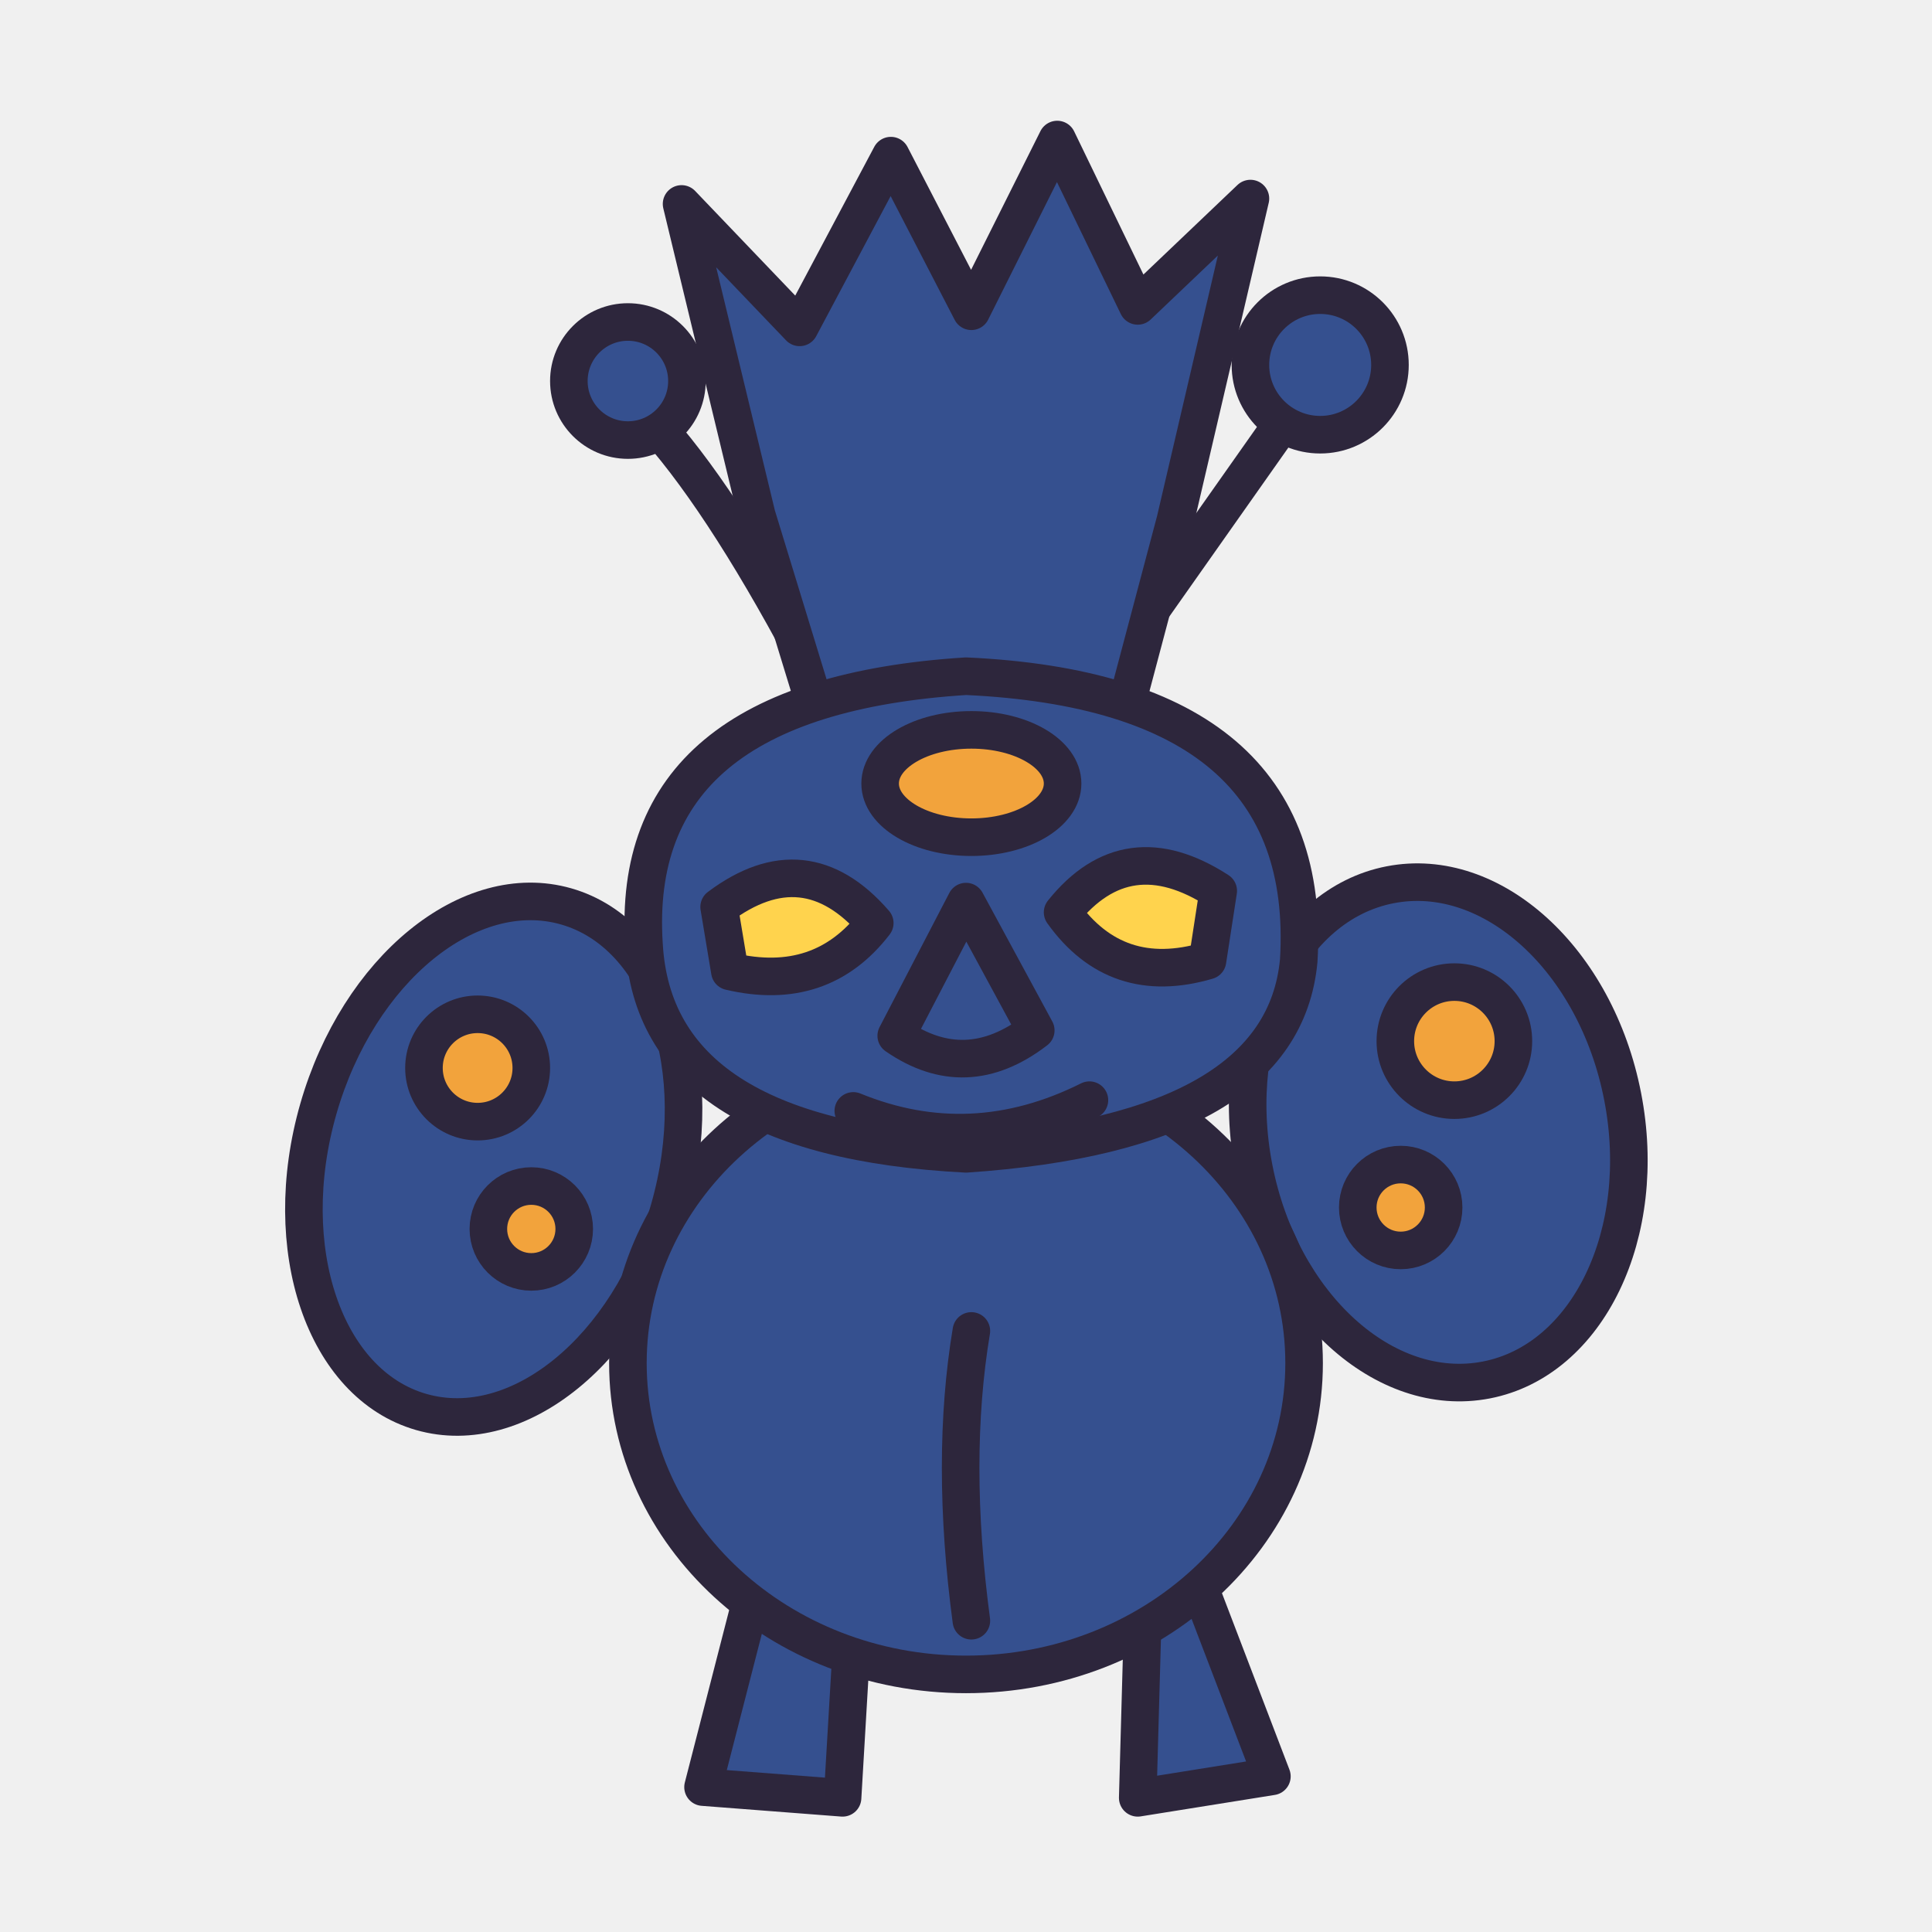
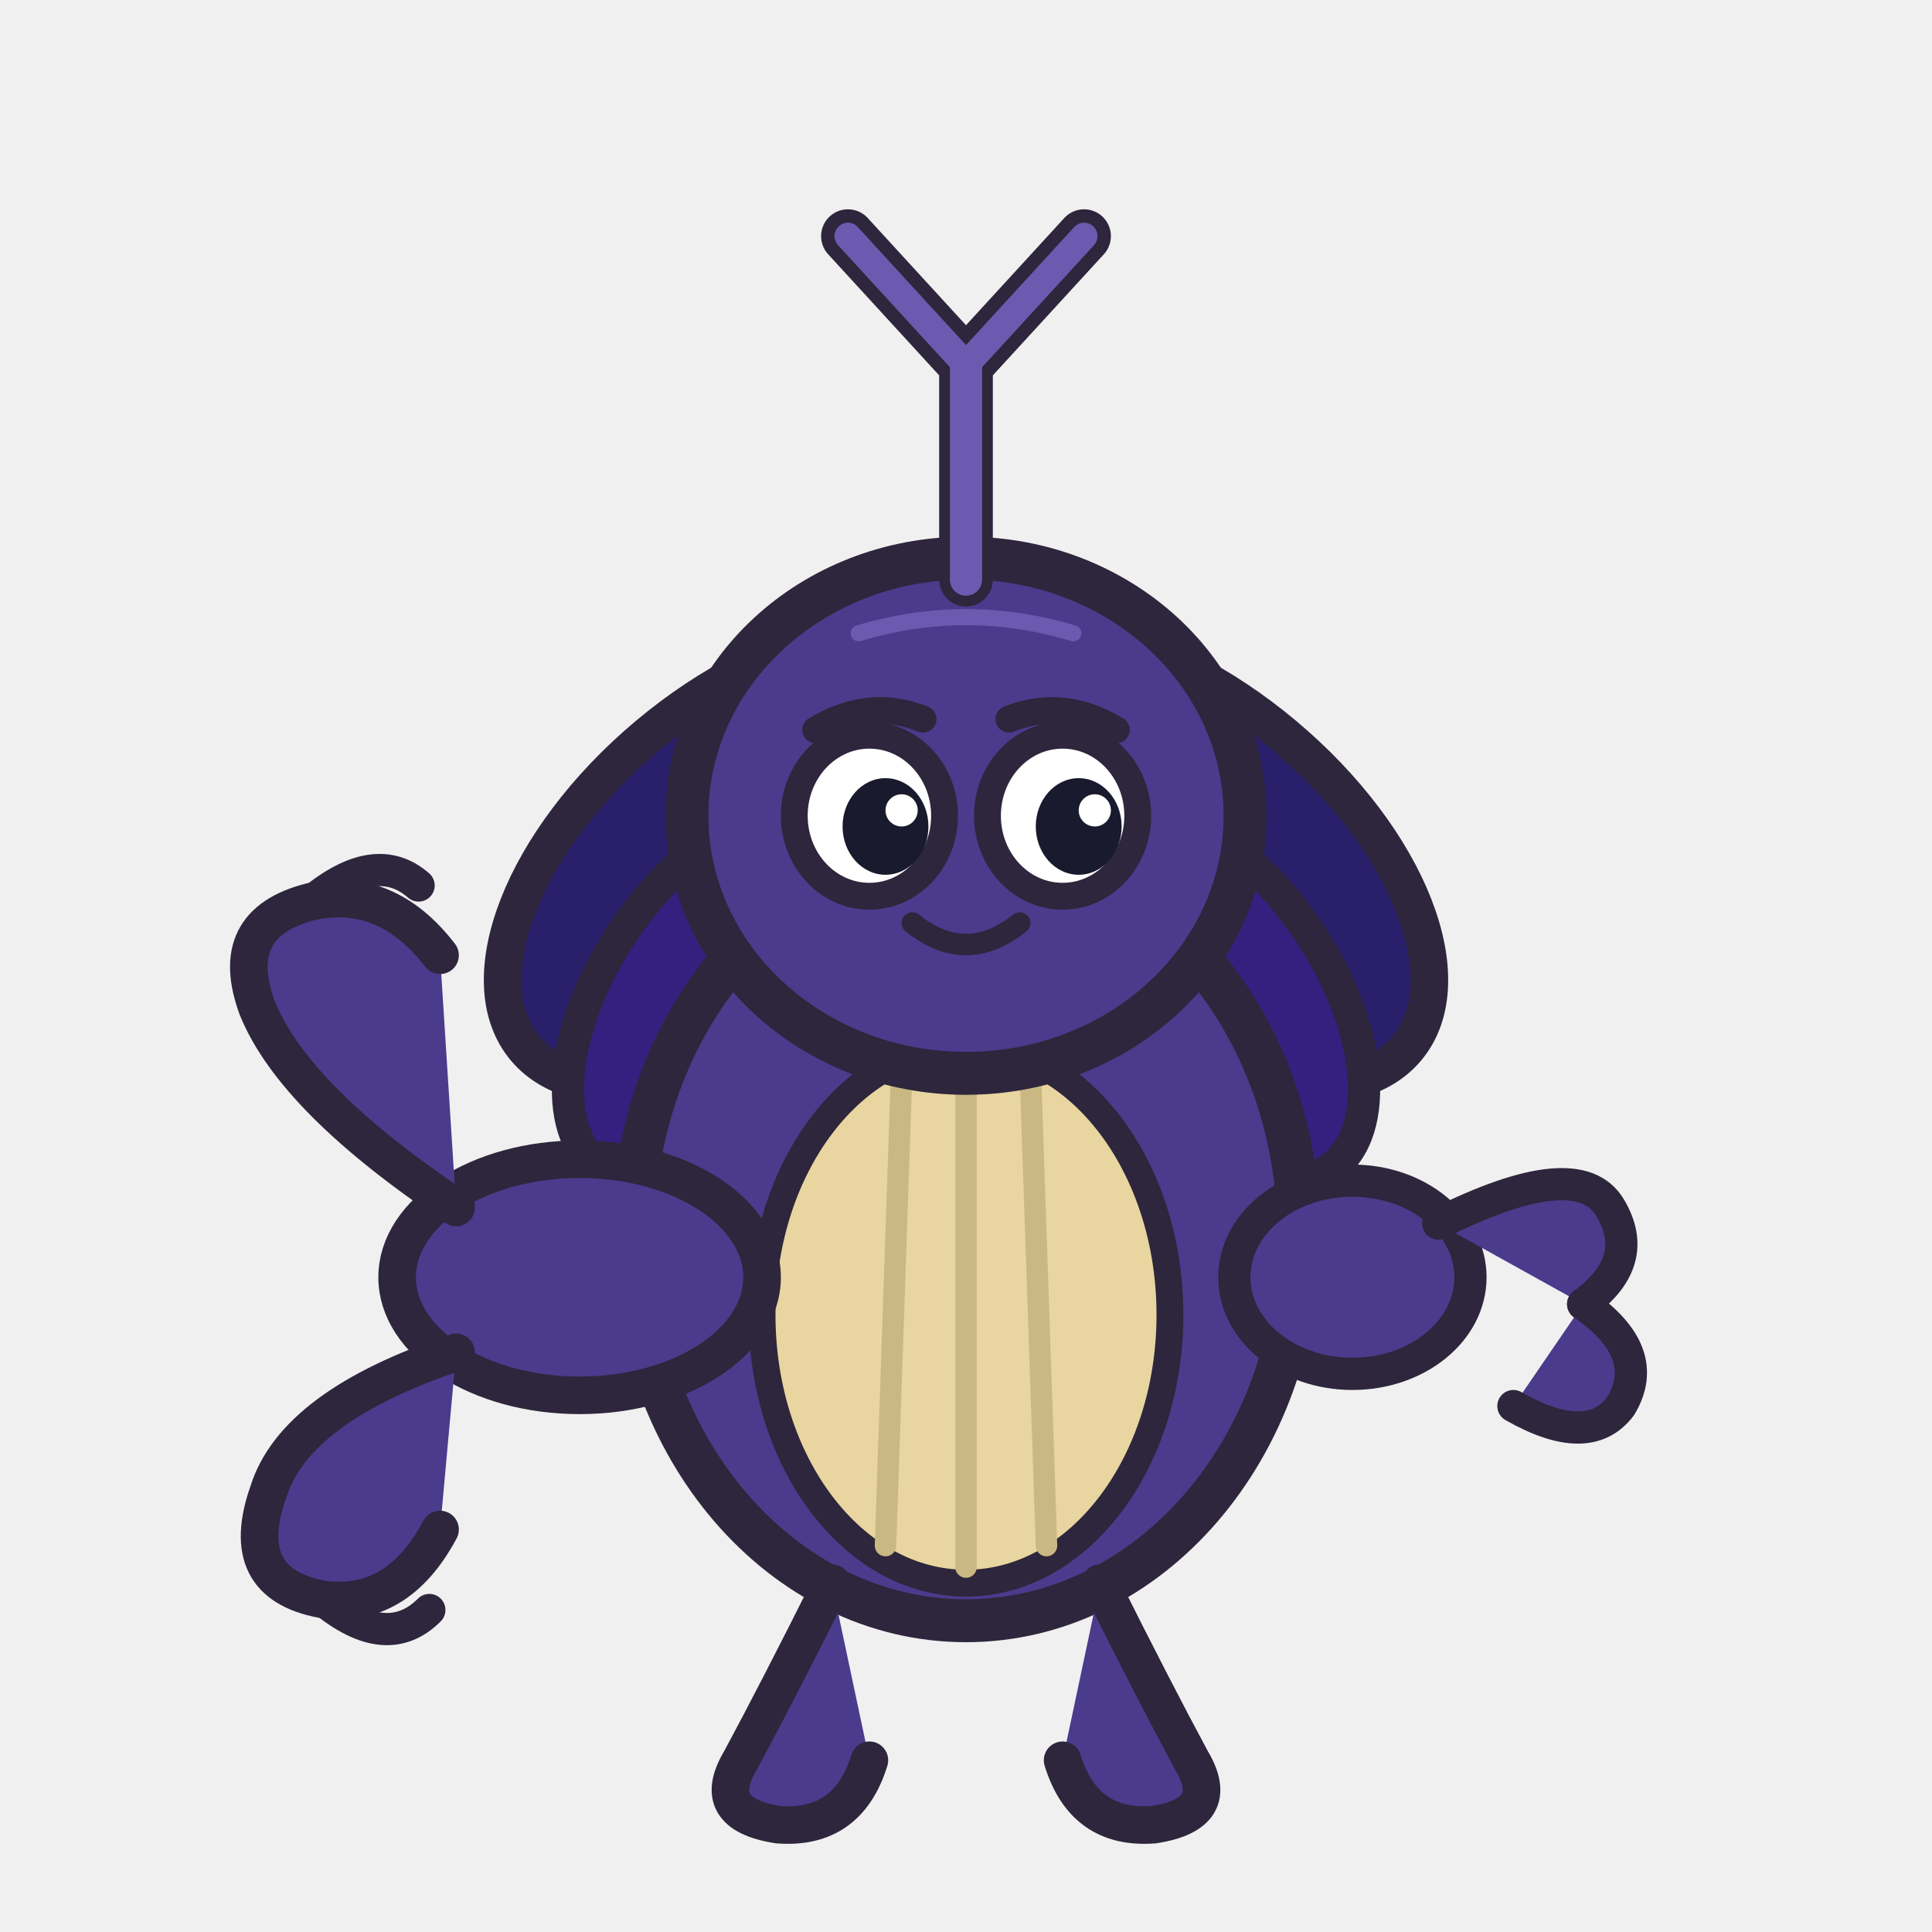
<svg xmlns="http://www.w3.org/2000/svg" viewBox="0 0 360 360">
-   <g stroke="#2d263c" stroke-width="7" stroke-linejoin="round" stroke-linecap="round">
-     <path d="M150 122 Q134 92 121 78" fill="none" />
-     <path d="M210 120 Q229 93 241 76" fill="none" />
-     <circle cx="117" cy="71" r="11" fill="#35508f" />
-     <circle cx="246" cy="68" r="13" fill="#35508f" />
-     <path d="M156 145 L141 96 L127 38 L149 61 L166 29 L181 58 L197 26 L212 57 L233 37 L219 97 L206 146 Z" fill="#35508f" />
-     <ellipse cx="92" cy="216" rx="34" ry="49" fill="#35508f" transform="rotate(16 92 216)" />
-     <ellipse cx="268" cy="211" rx="35" ry="47" fill="#35508f" transform="rotate(-11 268 211)" />
-     <path d="M140 298 L131 333 L157 335 L159 301 Z" fill="#35508f" />
-     <path d="M213 299 L212 335 L237 331 L224 297 Z" fill="#35508f" />
-     <ellipse cx="180" cy="254" rx="63" ry="58" fill="#35508f" />
-     <path d="M181 302 Q177 272 181 248" fill="none" />
-     <circle cx="89" cy="199" r="10" fill="#f2a33c" />
-     <circle cx="99" cy="229" r="8" fill="#f2a33c" />
-     <circle cx="271" cy="194" r="11" fill="#f2a33c" />
-     <circle cx="261" cy="225" r="8" fill="#f2a33c" />
-     <path d="M120 176 Q117 130 180 126 Q245 129 242 179 Q239 211 180 215 Q122 212 120 176 Z" fill="#35508f" />
-     <ellipse cx="181" cy="146" rx="17" ry="10" fill="#f2a33c" />
-     <path d="M134 169 Q150 157 163 172 Q153 185 136 181 Z" fill="#ffd34d" />
-     <path d="M227 166 Q210 155 198 170 Q208 184 225 179 Z" fill="#ffd34d" />
-     <path d="M180 168 L167 193 Q180 202 193 192 Z" fill="#35508f" />
-     <path d="M159 207 Q181 216 203 205" fill="none" />
-   </g>
+   <ellipse cx="140" cy="160" rx="55" ry="30" fill="#2a1f6b" stroke="#2d263c" stroke-width="7" stroke-linejoin="round" transform="rotate(-40 140 160)" />
+   <ellipse cx="220" cy="160" rx="55" ry="30" fill="#2a1f6b" stroke="#2d263c" stroke-width="7" stroke-linejoin="round" transform="rotate(40 220 160)" />
+   <ellipse cx="135" cy="185" rx="40" ry="22" fill="#352080" stroke="#2d263c" stroke-width="6" stroke-linejoin="round" transform="rotate(-55 135 185)" />
+   <ellipse cx="225" cy="185" rx="40" ry="22" fill="#352080" stroke="#2d263c" stroke-width="6" stroke-linejoin="round" transform="rotate(55 225 185)" />
+   <ellipse cx="180" cy="230" rx="62" ry="72" fill="#4a3b8c" stroke="#2d263c" stroke-width="8" stroke-linejoin="round" />
+   <ellipse cx="180" cy="245" rx="38" ry="50" fill="#e8d5a0" stroke="#2d263c" stroke-width="5" stroke-linejoin="round" />
+   <line x1="168" y1="200" x2="165" y2="288" stroke="#c9b882" stroke-width="4" stroke-linecap="round" />
+   <line x1="180" y1="197" x2="180" y2="292" stroke="#c9b882" stroke-width="4" stroke-linecap="round" />
+   <line x1="192" y1="200" x2="195" y2="288" stroke="#c9b882" stroke-width="4" stroke-linecap="round" />
+   <ellipse cx="108" cy="238" rx="34" ry="22" fill="#4a3b8c" stroke="#2d263c" stroke-width="7" stroke-linejoin="round" />
+   <path d="M85 225 Q55 205 48 188 Q42 172 58 168 Q72 165 82 178" fill="#4a3b8c" stroke="#2d263c" stroke-width="7" stroke-linejoin="round" stroke-linecap="round" />
+   <path d="M85 252 Q55 262 50 278 Q44 295 60 298 Q74 300 82 285" fill="#4a3b8c" stroke="#2d263c" stroke-width="7" stroke-linejoin="round" stroke-linecap="round" />
+   <path d="M58 168 Q70 158 78 165" fill="none" stroke="#2d263c" stroke-width="6" stroke-linecap="round" />
+   <path d="M60 298 Q72 308 80 300" fill="none" stroke="#2d263c" stroke-width="6" stroke-linecap="round" />
+   <ellipse cx="252" cy="238" rx="22" ry="18" fill="#4a3b8c" stroke="#2d263c" stroke-width="6" stroke-linejoin="round" />
+   <path d="M268 228 Q294 215 300 225 Q306 235 295 243" fill="#4a3b8c" stroke="#2d263c" stroke-width="6" stroke-linejoin="round" stroke-linecap="round" />
+   <path d="M295 243 Q308 252 302 262 Q296 270 282 262" fill="#4a3b8c" stroke="#2d263c" stroke-width="6" stroke-linejoin="round" stroke-linecap="round" />
+   <path d="M155 295 Q145 315 138 328 Q132 338 145 340 Q158 341 162 328" fill="#4a3b8c" stroke="#2d263c" stroke-width="7" stroke-linejoin="round" stroke-linecap="round" />
+   <path d="M205 295 Q215 315 222 328 Q228 338 215 340 Q202 341 198 328" fill="#4a3b8c" stroke="#2d263c" stroke-width="7" stroke-linejoin="round" stroke-linecap="round" />
+   <ellipse cx="180" cy="152" rx="52" ry="48" fill="#4a3b8c" stroke="#2d263c" stroke-width="8" stroke-linejoin="round" />
+   <path d="M180 108 L180 68" stroke="#2d263c" stroke-width="10" stroke-linecap="round" fill="none" />
+   <path d="M180 68 L158 44" stroke="#2d263c" stroke-width="10" stroke-linecap="round" fill="none" />
+   <path d="M180 68 L202 44" stroke="#2d263c" stroke-width="10" stroke-linecap="round" fill="none" />
+   <path d="M180 108 L180 68" stroke="#6a5bb0" stroke-width="6" stroke-linecap="round" fill="none" />
+   <path d="M180 68 L158 44" stroke="#6a5bb0" stroke-width="5" stroke-linecap="round" fill="none" />
+   <path d="M180 68 L202 44" stroke="#6a5bb0" stroke-width="5" stroke-linecap="round" fill="none" />
+   <ellipse cx="162" cy="152" rx="14" ry="15" fill="white" stroke="#2d263c" stroke-width="5" />
+   <ellipse cx="198" cy="152" rx="14" ry="15" fill="white" stroke="#2d263c" stroke-width="5" />
+   <ellipse cx="165" cy="154" rx="8" ry="9" fill="#1a1a2e" />
+   <ellipse cx="201" cy="154" rx="8" ry="9" fill="#1a1a2e" />
+   <ellipse cx="168" cy="151" rx="3" ry="3" fill="white" />
+   <ellipse cx="204" cy="151" rx="3" ry="3" fill="white" />
+   <path d="M152 136 Q162 130 172 134" stroke="#2d263c" stroke-width="5" stroke-linecap="round" fill="none" />
+   <path d="M188 134 Q198 130 208 136" stroke="#2d263c" stroke-width="5" stroke-linecap="round" fill="none" />
+   <path d="M170 172 Q180 180 190 172" stroke="#2d263c" stroke-width="4" stroke-linecap="round" fill="none" />
+   <path d="M160 118 Q180 112 200 118" stroke="#6a5bb0" stroke-width="3" stroke-linecap="round" fill="none" />
</svg>
